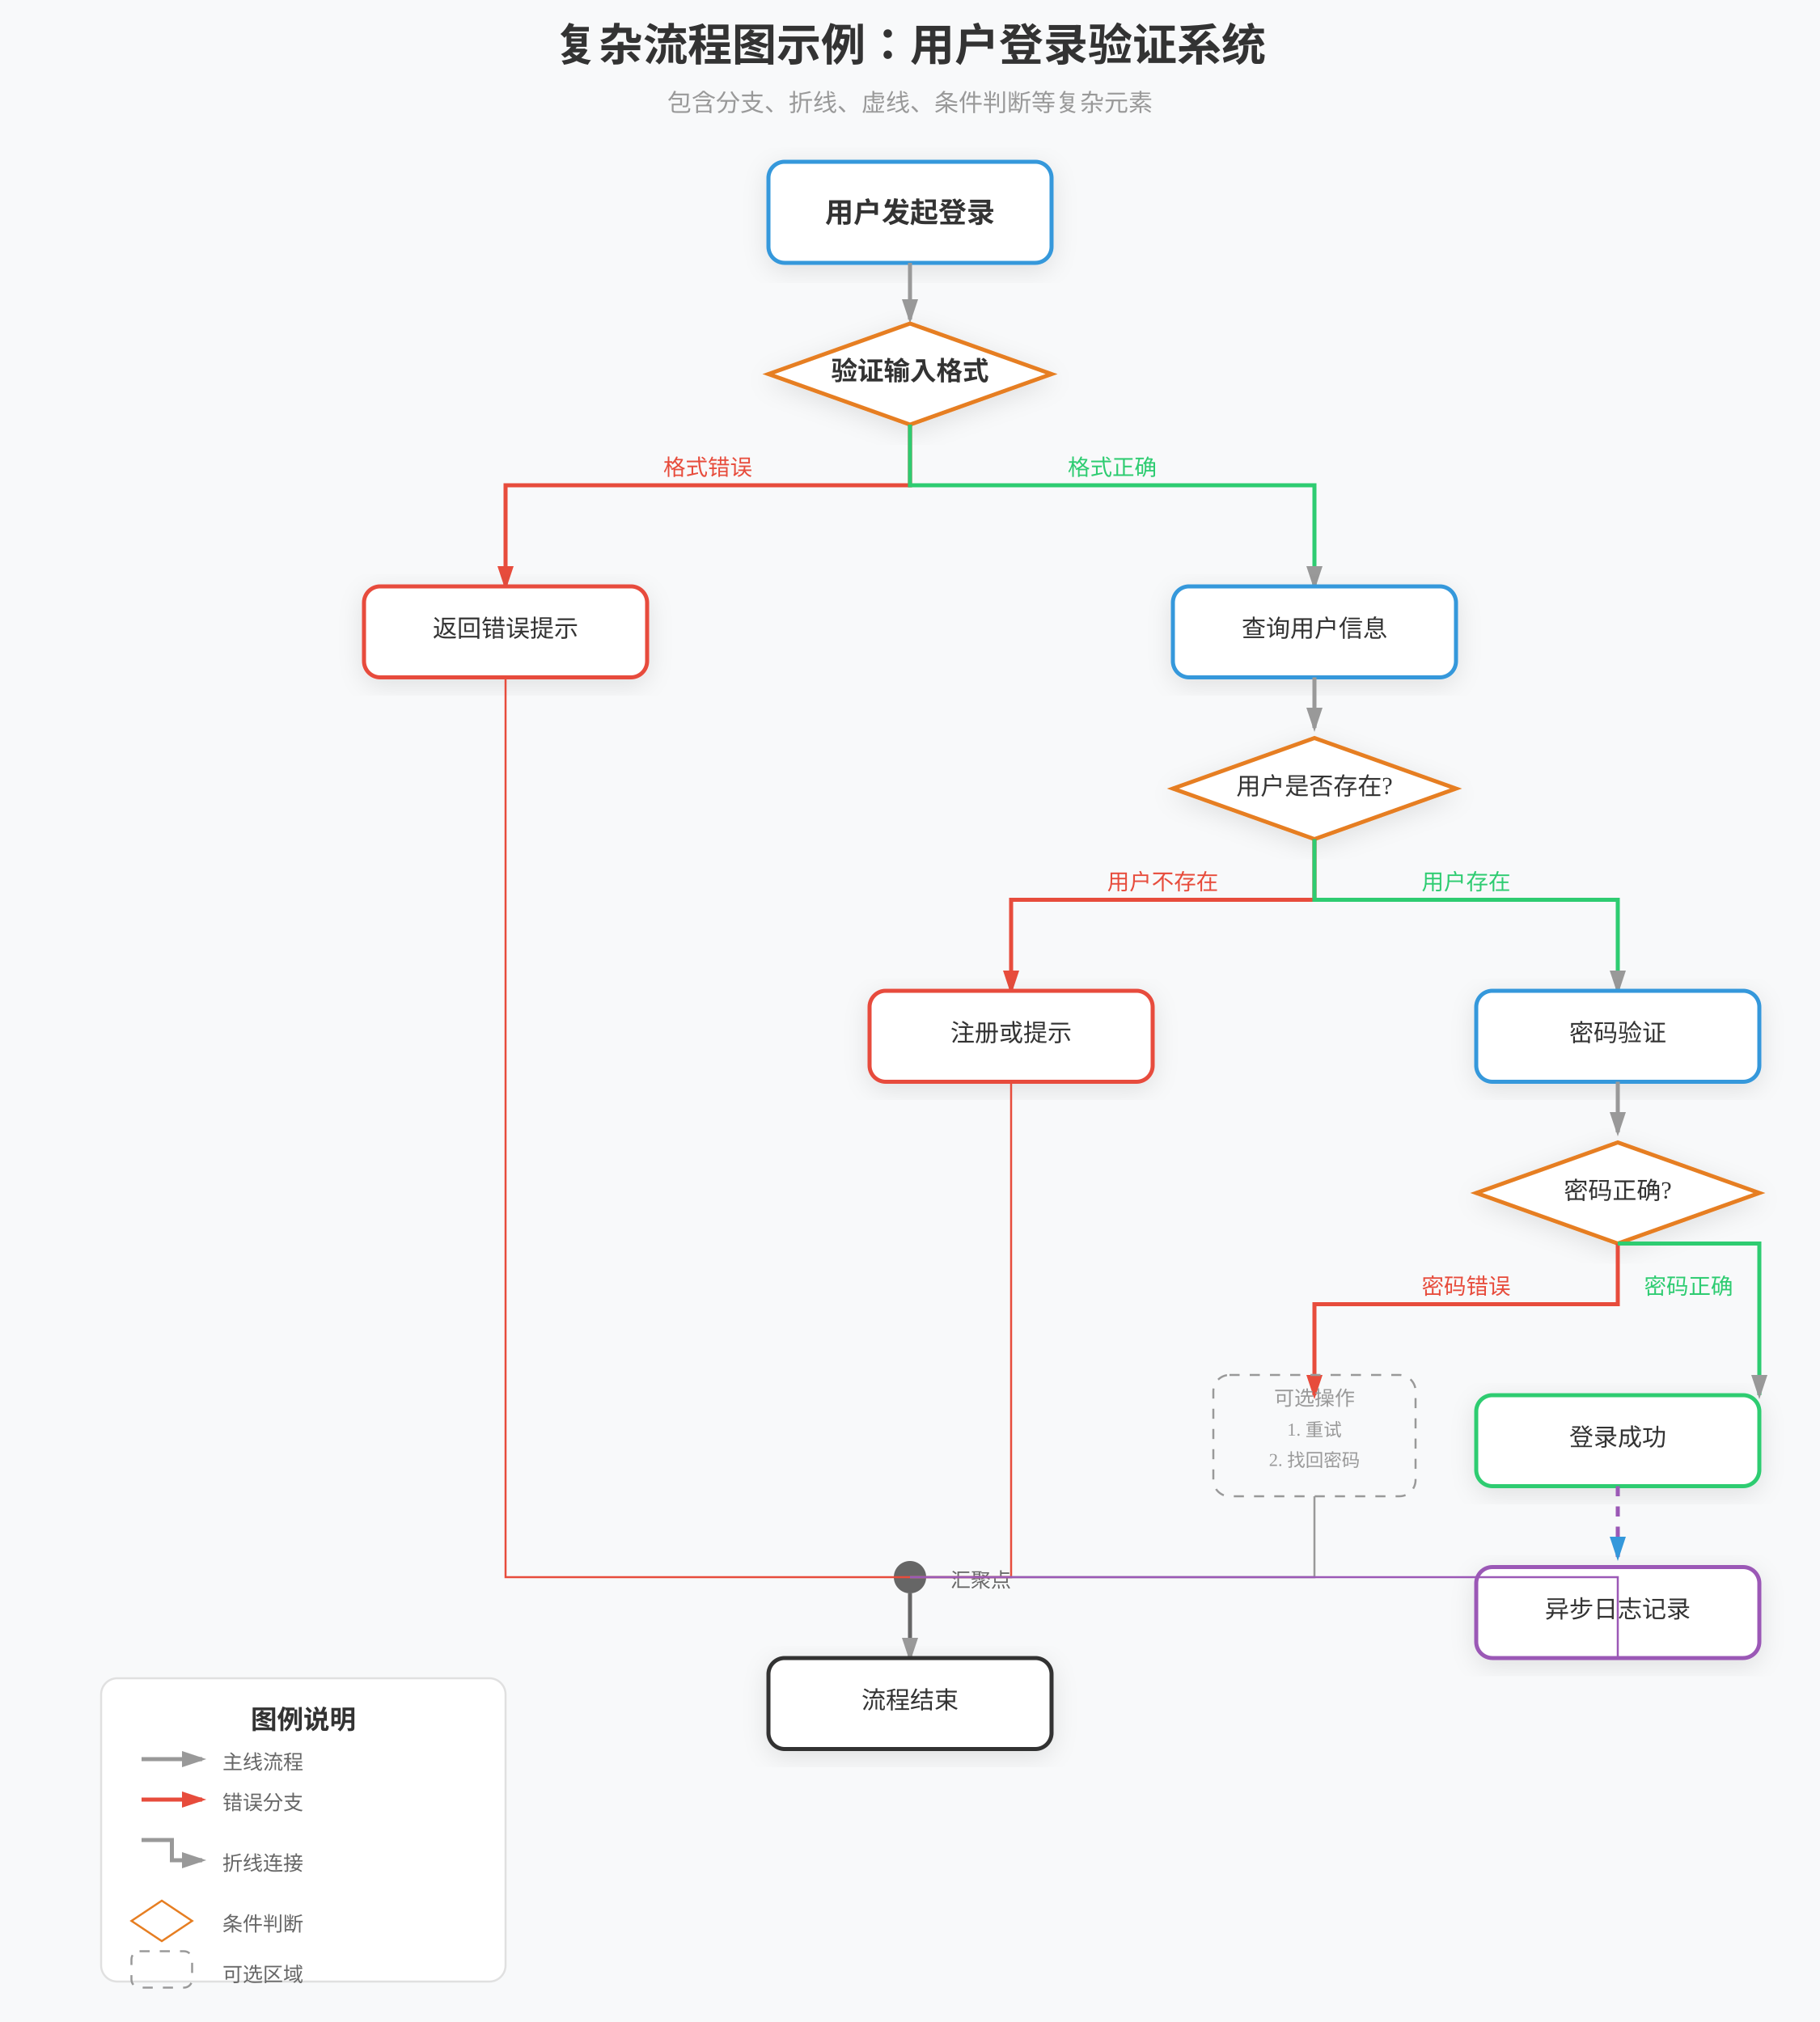
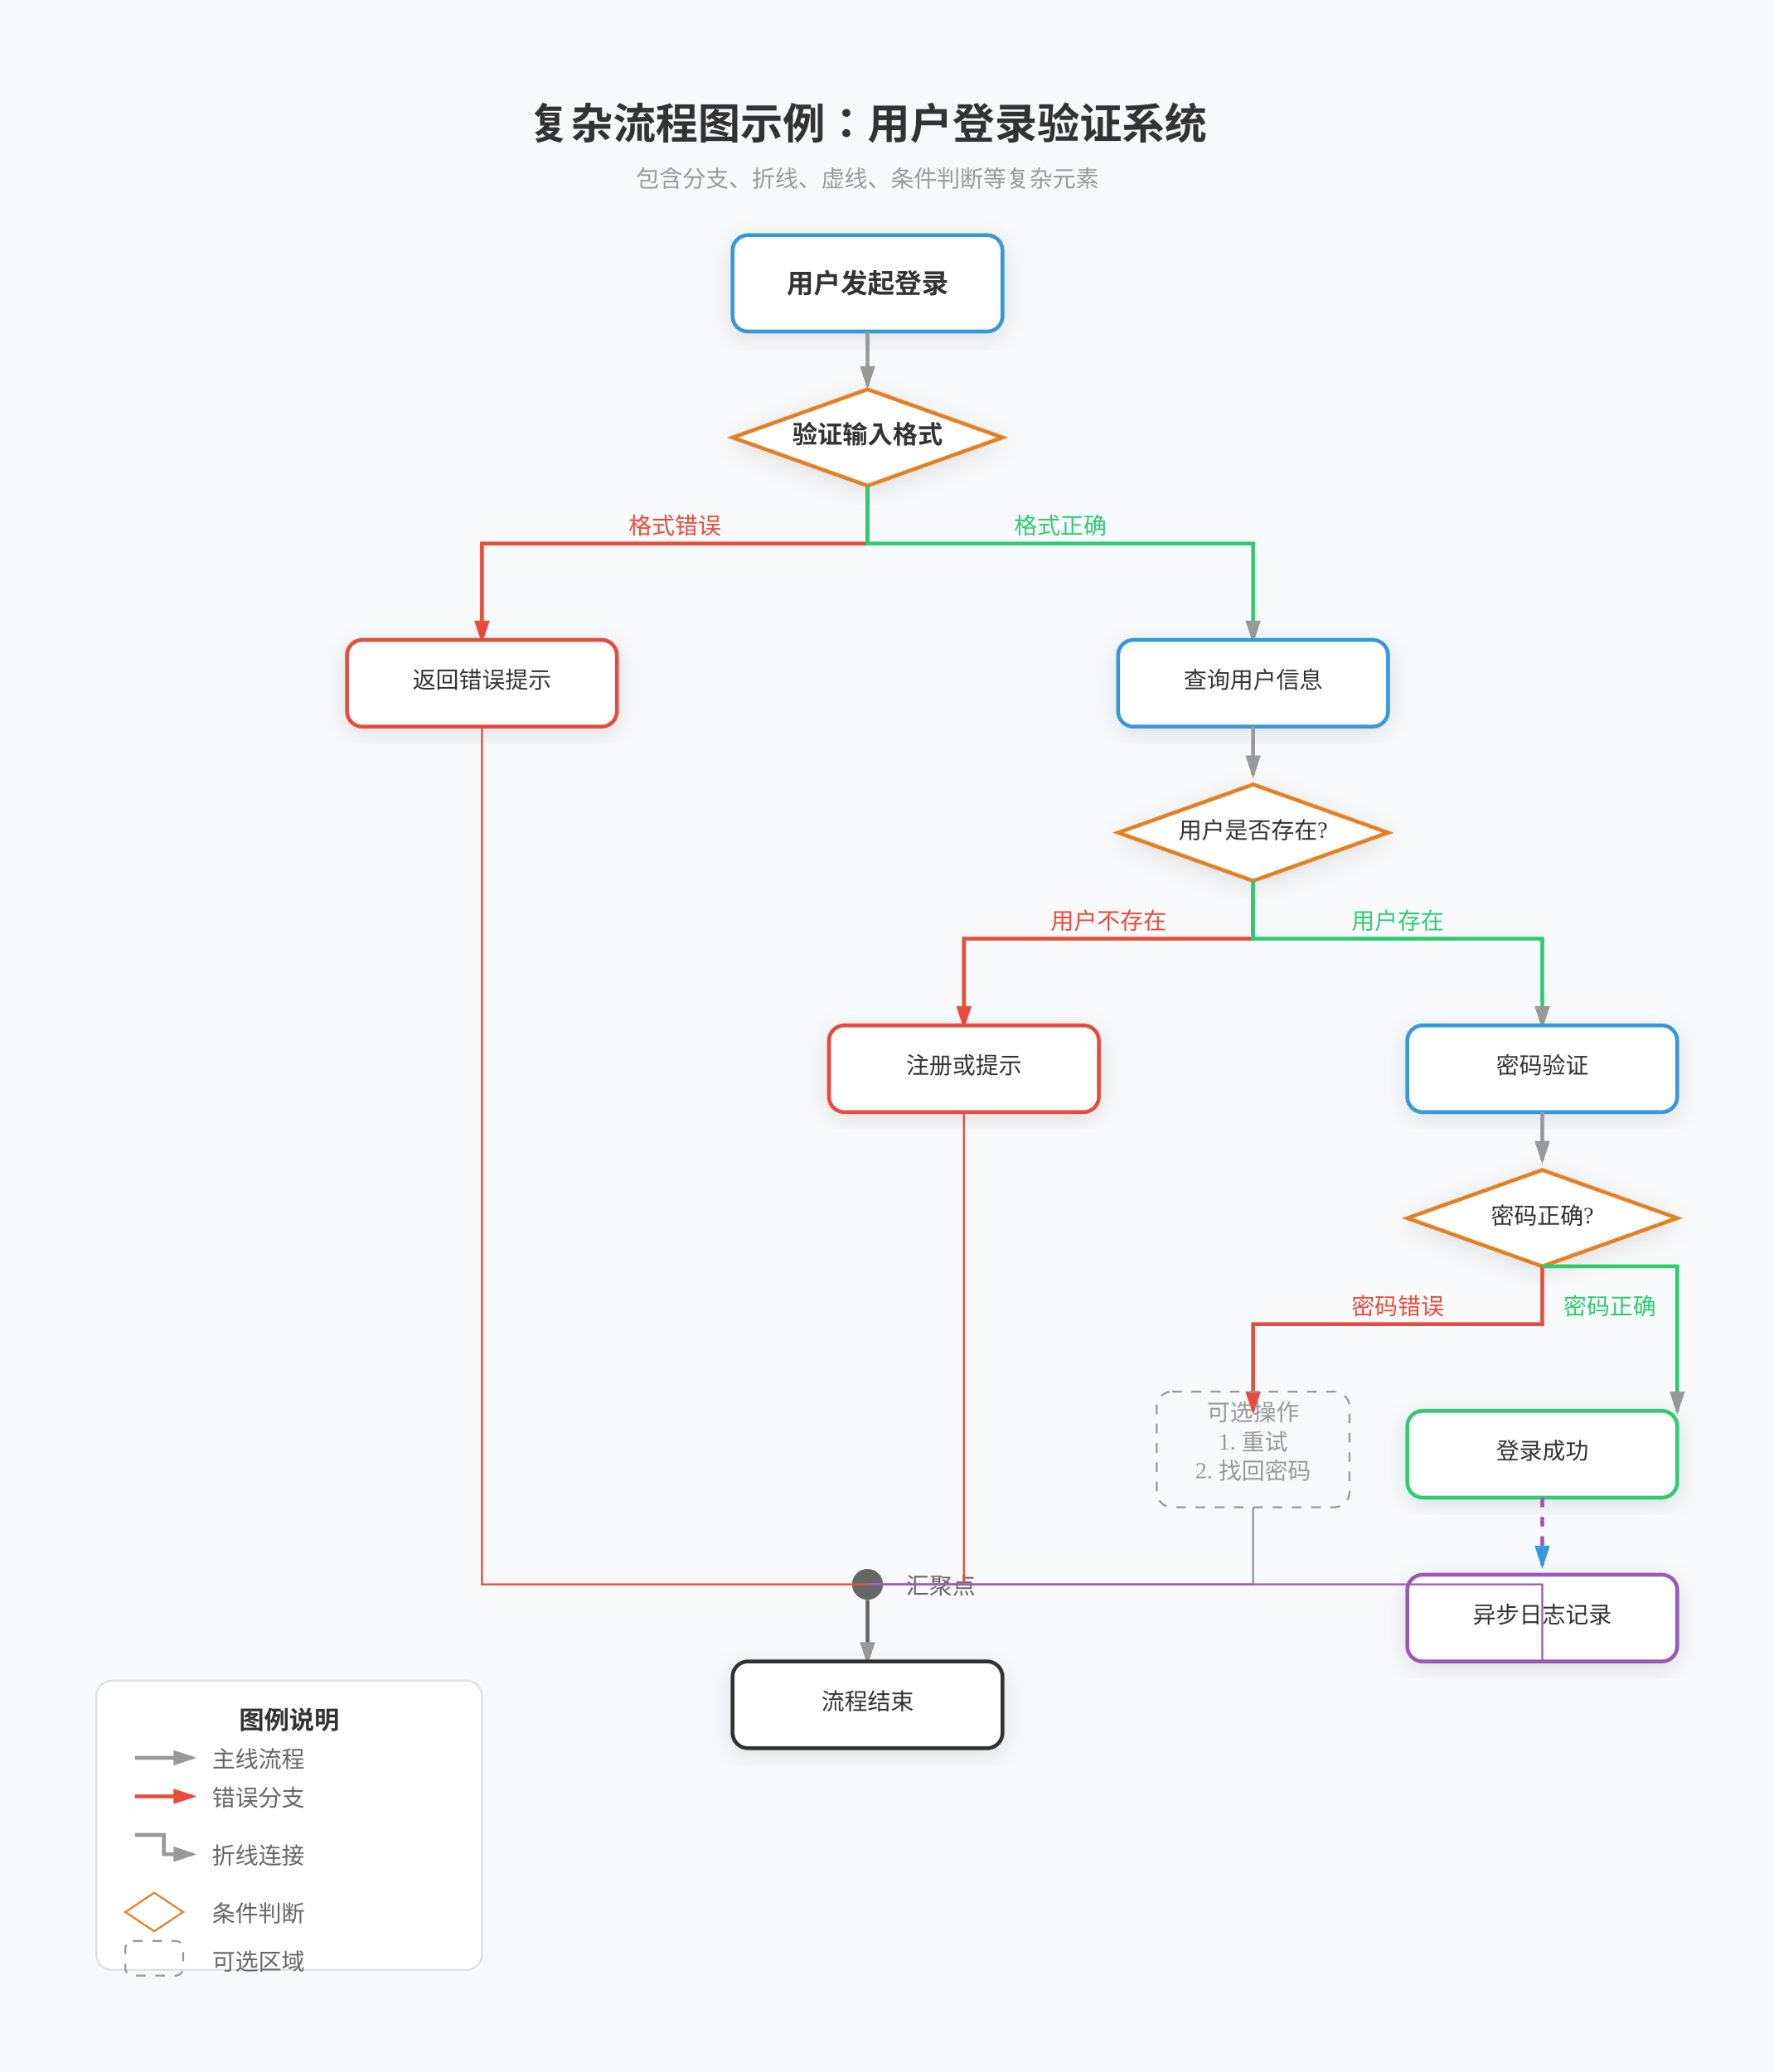
- <svg xmlns="http://www.w3.org/2000/svg" width="900" height="1000" viewBox="0 0 900 1000">
+ <svg xmlns="http://www.w3.org/2000/svg" width="920" height="1075" viewBox="0 0 920 1075" role="img" aria-labelledby="title desc">
  <defs>
    <filter id="shadow" x="-20%" y="-20%" width="140%" height="140%">
      <feDropShadow dx="0" dy="3" stdDeviation="6" flood-opacity="0.1" />
    </filter>
    <marker id="arrowhead" markerWidth="6" markerHeight="4" refX="5" refY="2" orient="auto">
      <polygon points="0 0, 6 2, 0 4" fill="#999999" />
    </marker>
    <marker id="arrowhead-blue" markerWidth="6" markerHeight="4" refX="5" refY="2" orient="auto">
      <polygon points="0 0, 6 2, 0 4" fill="#3498db" />
    </marker>
    <marker id="arrowhead-red" markerWidth="6" markerHeight="4" refX="5" refY="2" orient="auto">
      <polygon points="0 0, 6 2, 0 4" fill="#e74c3c" />
    </marker>
  </defs>
-   <rect width="900" height="1000" fill="#f8f9fa" />
-   <text x="450" y="30" text-anchor="middle" font-size="22" font-weight="bold" fill="#333333">复杂流程图示例：用户登录验证系统</text>
-   <text x="450" y="55" text-anchor="middle" font-size="12" fill="#999999">包含分支、折线、虚线、条件判断等复杂元素</text>
-   <g transform="translate(380, 80)">
-     <rect width="140" height="50" rx="8" fill="#fff" stroke="#3498db" stroke-width="2" filter="url(#shadow)" />
-     <text x="70" y="30" text-anchor="middle" font-size="14" font-weight="bold" fill="#333">用户发起登录</text>
-   </g>
-   <line x1="450" y1="130" x2="450" y2="158" stroke="#999999" stroke-width="2" marker-end="url(#arrowhead)" />
-   <g transform="translate(380, 160)">
-     <polygon points="70,0 140,25 70,50 0,25" fill="#fff" stroke="#e67e22" stroke-width="2" filter="url(#shadow)" />
-     <text x="70" y="28" text-anchor="middle" font-size="13" font-weight="bold" fill="#333">验证输入格式</text>
-   </g>
-   <path d="M 450 210 L 450 240 L 250 240 L 250 290" fill="none" stroke="#e74c3c" stroke-width="2" marker-end="url(#arrowhead-red)" />
-   <text x="350" y="235" text-anchor="middle" font-size="11" fill="#e74c3c">格式错误</text>
-   <g transform="translate(180, 290)">
-     <rect width="140" height="45" rx="8" fill="#fff" stroke="#e74c3c" stroke-width="2" filter="url(#shadow)" />
-     <text x="70" y="25" text-anchor="middle" font-size="12" fill="#333">返回错误提示</text>
-   </g>
-   <path d="M 450 210 L 450 240 L 650 240 L 650 290" fill="none" stroke="#2ecc71" stroke-width="2" marker-end="url(#arrowhead)" />
-   <text x="550" y="235" text-anchor="middle" font-size="11" fill="#2ecc71">格式正确</text>
-   <g transform="translate(580, 290)">
-     <rect width="140" height="45" rx="8" fill="#fff" stroke="#3498db" stroke-width="2" filter="url(#shadow)" />
-     <text x="70" y="25" text-anchor="middle" font-size="12" fill="#333">查询用户信息</text>
-   </g>
-   <line x1="650" y1="335" x2="650" y2="360" stroke="#999999" stroke-width="2" marker-end="url(#arrowhead)" />
-   <g transform="translate(580, 365)">
-     <polygon points="70,0 140,25 70,50 0,25" fill="#fff" stroke="#e67e22" stroke-width="2" filter="url(#shadow)" />
-     <text x="70" y="28" text-anchor="middle" font-size="12" fill="#333">用户是否存在?</text>
-   </g>
-   <path d="M 650 415 L 650 445 L 500 445 L 500 490" fill="none" stroke="#e74c3c" stroke-width="2" marker-end="url(#arrowhead-red)" />
-   <text x="575" y="440" text-anchor="middle" font-size="11" fill="#e74c3c">用户不存在</text>
-   <g transform="translate(430, 490)">
-     <rect width="140" height="45" rx="8" fill="#fff" stroke="#e74c3c" stroke-width="2" filter="url(#shadow)" />
-     <text x="70" y="25" text-anchor="middle" font-size="12" fill="#333">注册或提示</text>
-   </g>
-   <path d="M 650 415 L 650 445 L 800 445 L 800 490" fill="none" stroke="#2ecc71" stroke-width="2" marker-end="url(#arrowhead)" />
-   <text x="725" y="440" text-anchor="middle" font-size="11" fill="#2ecc71">用户存在</text>
-   <g transform="translate(730, 490)">
-     <rect width="140" height="45" rx="8" fill="#fff" stroke="#3498db" stroke-width="2" filter="url(#shadow)" />
-     <text x="70" y="25" text-anchor="middle" font-size="12" fill="#333">密码验证</text>
-   </g>
-   <line x1="800" y1="535" x2="800" y2="560" stroke="#999999" stroke-width="2" marker-end="url(#arrowhead)" />
-   <g transform="translate(730, 565)">
-     <polygon points="70,0 140,25 70,50 0,25" fill="#fff" stroke="#e67e22" stroke-width="2" filter="url(#shadow)" />
-     <text x="70" y="28" text-anchor="middle" font-size="12" fill="#333">密码正确?</text>
-   </g>
-   <path d="M 800 615 L 800 645 L 650 645 L 650 690" fill="none" stroke="#e74c3c" stroke-width="2" marker-end="url(#arrowhead-red)" />
-   <text x="725" y="640" text-anchor="middle" font-size="11" fill="#e74c3c">密码错误</text>
-   <rect x="600" y="680" width="100" height="60" rx="8" fill="none" stroke="#999999" stroke-width="1" stroke-dasharray="5,5" />
-   <text x="650" y="695" text-anchor="middle" font-size="10" fill="#999">可选操作</text>
-   <text x="650" y="710" text-anchor="middle" font-size="9" fill="#999">1. 重试</text>
-   <text x="650" y="725" text-anchor="middle" font-size="9" fill="#999">2. 找回密码</text>
-   <path d="M 800 615 L 870 615 L 870 690" fill="none" stroke="#2ecc71" stroke-width="2" marker-end="url(#arrowhead)" />
-   <text x="835" y="640" text-anchor="middle" font-size="11" fill="#2ecc71">密码正确</text>
-   <g transform="translate(730, 690)">
-     <rect width="140" height="45" rx="8" fill="#fff" stroke="#2ecc71" stroke-width="2" filter="url(#shadow)" />
-     <text x="70" y="25" text-anchor="middle" font-size="12" fill="#333">登录成功</text>
-   </g>
-   <line x1="800" y1="735" x2="800" y2="770" stroke="#9b59b6" stroke-width="2" stroke-dasharray="5,5" marker-end="url(#arrowhead-blue)" />
-   <g transform="translate(730, 775)">
-     <rect width="140" height="45" rx="8" fill="#fff" stroke="#9b59b6" stroke-width="2" filter="url(#shadow)" />
-     <text x="70" y="25" text-anchor="middle" font-size="12" fill="#333">异步日志记录</text>
-   </g>
-   <circle cx="450" cy="780" r="8" fill="#666" />
-   <text x="470" y="785" font-size="10" fill="#666">汇聚点</text>
-   <path d="M 250 335 L 250 780 L 450 780" fill="none" stroke="#e74c3c" stroke-width="1" />
-   <path d="M 500 535 L 500 780 L 450 780" fill="none" stroke="#e74c3c" stroke-width="1" />
-   <path d="M 650 740 L 650 780 L 450 780" fill="none" stroke="#999999" stroke-width="1" />
-   <path d="M 800 820 L 800 780 L 450 780" fill="none" stroke="#9b59b6" stroke-width="1" />
-   <line x1="450" y1="788" x2="450" y2="820" stroke="#666" stroke-width="2" marker-end="url(#arrowhead)" />
-   <g transform="translate(380, 820)">
-     <rect width="140" height="45" rx="8" fill="#fff" stroke="#333" stroke-width="2" filter="url(#shadow)" />
-     <text x="70" y="25" text-anchor="middle" font-size="12" fill="#333">流程结束</text>
-   </g>
-   <g transform="translate(50, 830)">
-     <rect width="200" height="150" rx="8" fill="#fff" stroke="#e0e0e0" stroke-width="1" />
-     <text x="100" y="25" text-anchor="middle" font-size="13" font-weight="bold" fill="#333">图例说明</text>
-     <line x1="20" y1="40" x2="50" y2="40" stroke="#999999" stroke-width="2" marker-end="url(#arrowhead)" />
-     <text x="60" y="45" font-size="10" fill="#666">主线流程</text>
-     <line x1="20" y1="60" x2="50" y2="60" stroke="#e74c3c" stroke-width="2" marker-end="url(#arrowhead-red)" />
-     <text x="60" y="65" font-size="10" fill="#666">错误分支</text>
-     <path d="M 20 80 L 35 80 L 35 90 L 50 90" fill="none" stroke="#999999" stroke-width="2" marker-end="url(#arrowhead)" />
-     <text x="60" y="95" font-size="10" fill="#666">折线连接</text>
-     <polygon points="30,110 45,120 30,130 15,120" fill="#fff" stroke="#e67e22" stroke-width="1" />
-     <text x="60" y="125" font-size="10" fill="#666">条件判断</text>
-     <rect x="15" y="135" width="30" height="18" rx="4" fill="none" stroke="#999" stroke-width="1" stroke-dasharray="5,5" />
-     <text x="60" y="150" font-size="10" fill="#666">可选区域</text>
+   <rect width="920" height="1075" fill="#f8f9fa" x="0" y="0" />
+   <g transform="translate(0 42)">
+     <text x="450" y="30" text-anchor="middle" font-size="22" font-weight="bold" fill="#333333">复杂流程图示例：用户登录验证系统</text>
+     <text x="450" y="55" text-anchor="middle" font-size="12" fill="#999999">包含分支、折线、虚线、条件判断等复杂元素</text>
+     <g transform="translate(380, 80)">
+       <rect width="140" height="50" rx="8" fill="#fff" stroke="#3498db" stroke-width="2" filter="url(#shadow)" />
+       <text x="70" y="30" text-anchor="middle" font-size="14" font-weight="bold" fill="#333">用户发起登录</text>
+     </g>
+     <line x1="450" y1="130" x2="450" y2="158" stroke="#999999" stroke-width="2" marker-end="url(#arrowhead)" />
+     <g transform="translate(380, 160)">
+       <polygon points="70,0 140,25 70,50 0,25" fill="#fff" stroke="#e67e22" stroke-width="2" filter="url(#shadow)" />
+       <text x="70" y="28" text-anchor="middle" font-size="13" font-weight="bold" fill="#333">验证输入格式</text>
+     </g>
+     <path d="M 450 210 L 450 240 L 250 240 L 250 290" fill="none" stroke="#e74c3c" stroke-width="2" marker-end="url(#arrowhead-red)" />
+     <text x="350" y="235" text-anchor="middle" font-size="12" fill="#e74c3c">格式错误</text>
+     <g transform="translate(180, 290)">
+       <rect width="140" height="45" rx="8" fill="#fff" stroke="#e74c3c" stroke-width="2" filter="url(#shadow)" />
+       <text x="70" y="25" text-anchor="middle" font-size="12" fill="#333">返回错误提示</text>
+     </g>
+     <path d="M 450 210 L 450 240 L 650 240 L 650 290" fill="none" stroke="#2ecc71" stroke-width="2" marker-end="url(#arrowhead)" />
+     <text x="550" y="235" text-anchor="middle" font-size="12" fill="#2ecc71">格式正确</text>
+     <g transform="translate(580, 290)">
+       <rect width="140" height="45" rx="8" fill="#fff" stroke="#3498db" stroke-width="2" filter="url(#shadow)" />
+       <text x="70" y="25" text-anchor="middle" font-size="12" fill="#333">查询用户信息</text>
+     </g>
+     <line x1="650" y1="335" x2="650" y2="360" stroke="#999999" stroke-width="2" marker-end="url(#arrowhead)" />
+     <g transform="translate(580, 365)">
+       <polygon points="70,0 140,25 70,50 0,25" fill="#fff" stroke="#e67e22" stroke-width="2" filter="url(#shadow)" />
+       <text x="70" y="28" text-anchor="middle" font-size="12" fill="#333">用户是否存在?</text>
+     </g>
+     <path d="M 650 415 L 650 445 L 500 445 L 500 490" fill="none" stroke="#e74c3c" stroke-width="2" marker-end="url(#arrowhead-red)" />
+     <text x="575" y="440" text-anchor="middle" font-size="12" fill="#e74c3c">用户不存在</text>
+     <g transform="translate(430, 490)">
+       <rect width="140" height="45" rx="8" fill="#fff" stroke="#e74c3c" stroke-width="2" filter="url(#shadow)" />
+       <text x="70" y="25" text-anchor="middle" font-size="12" fill="#333">注册或提示</text>
+     </g>
+     <path d="M 650 415 L 650 445 L 800 445 L 800 490" fill="none" stroke="#2ecc71" stroke-width="2" marker-end="url(#arrowhead)" />
+     <text x="725" y="440" text-anchor="middle" font-size="12" fill="#2ecc71">用户存在</text>
+     <g transform="translate(730, 490)">
+       <rect width="140" height="45" rx="8" fill="#fff" stroke="#3498db" stroke-width="2" filter="url(#shadow)" />
+       <text x="70" y="25" text-anchor="middle" font-size="12" fill="#333">密码验证</text>
+     </g>
+     <line x1="800" y1="535" x2="800" y2="560" stroke="#999999" stroke-width="2" marker-end="url(#arrowhead)" />
+     <g transform="translate(730, 565)">
+       <polygon points="70,0 140,25 70,50 0,25" fill="#fff" stroke="#e67e22" stroke-width="2" filter="url(#shadow)" />
+       <text x="70" y="28" text-anchor="middle" font-size="12" fill="#333">密码正确?</text>
+     </g>
+     <path d="M 800 615 L 800 645 L 650 645 L 650 690" fill="none" stroke="#e74c3c" stroke-width="2" marker-end="url(#arrowhead-red)" />
+     <text x="725" y="640" text-anchor="middle" font-size="12" fill="#e74c3c">密码错误</text>
+     <rect x="600" y="680" width="100" height="60" rx="8" fill="none" stroke="#999999" stroke-width="1" stroke-dasharray="5,5" />
+     <text x="650" y="695" text-anchor="middle" font-size="12" fill="#999">可选操作</text>
+     <text x="650" y="710" text-anchor="middle" font-size="12" fill="#999">1. 重试</text>
+     <text x="650" y="725" text-anchor="middle" font-size="12" fill="#999">2. 找回密码</text>
+     <path d="M 800 615 L 870 615 L 870 690" fill="none" stroke="#2ecc71" stroke-width="2" marker-end="url(#arrowhead)" />
+     <text x="835" y="640" text-anchor="middle" font-size="12" fill="#2ecc71">密码正确</text>
+     <g transform="translate(730, 690)">
+       <rect width="140" height="45" rx="8" fill="#fff" stroke="#2ecc71" stroke-width="2" filter="url(#shadow)" />
+       <text x="70" y="25" text-anchor="middle" font-size="12" fill="#333">登录成功</text>
+     </g>
+     <line x1="800" y1="735" x2="800" y2="770" stroke="#9b59b6" stroke-width="2" stroke-dasharray="5,5" marker-end="url(#arrowhead-blue)" />
+     <g transform="translate(730, 775)">
+       <rect width="140" height="45" rx="8" fill="#fff" stroke="#9b59b6" stroke-width="2" filter="url(#shadow)" />
+       <text x="70" y="25" text-anchor="middle" font-size="12" fill="#333">异步日志记录</text>
+     </g>
+     <circle cx="450" cy="780" r="8" fill="#666" />
+     <text x="470" y="785" font-size="12" fill="#666">汇聚点</text>
+     <path d="M 250 335 L 250 780 L 450 780" fill="none" stroke="#e74c3c" stroke-width="1" />
+     <path d="M 500 535 L 500 780 L 450 780" fill="none" stroke="#e74c3c" stroke-width="1" />
+     <path d="M 650 740 L 650 780 L 450 780" fill="none" stroke="#999999" stroke-width="1" />
+     <path d="M 800 820 L 800 780 L 450 780" fill="none" stroke="#9b59b6" stroke-width="1" />
+     <line x1="450" y1="788" x2="450" y2="820" stroke="#666" stroke-width="2" marker-end="url(#arrowhead)" />
+     <g transform="translate(380, 820)">
+       <rect width="140" height="45" rx="8" fill="#fff" stroke="#333" stroke-width="2" filter="url(#shadow)" />
+       <text x="70" y="25" text-anchor="middle" font-size="12" fill="#333">流程结束</text>
+     </g>
+     <g transform="translate(50, 830)">
+       <rect width="200" height="150" rx="8" fill="#fff" stroke="#e0e0e0" stroke-width="1" />
+       <text x="100" y="25" text-anchor="middle" font-size="13" font-weight="bold" fill="#333">图例说明</text>
+       <line x1="20" y1="40" x2="50" y2="40" stroke="#999999" stroke-width="2" marker-end="url(#arrowhead)" />
+       <text x="60" y="45" font-size="12" fill="#666">主线流程</text>
+       <line x1="20" y1="60" x2="50" y2="60" stroke="#e74c3c" stroke-width="2" marker-end="url(#arrowhead-red)" />
+       <text x="60" y="65" font-size="12" fill="#666">错误分支</text>
+       <path d="M 20 80 L 35 80 L 35 90 L 50 90" fill="none" stroke="#999999" stroke-width="2" marker-end="url(#arrowhead)" />
+       <text x="60" y="95" font-size="12" fill="#666">折线连接</text>
+       <polygon points="30,110 45,120 30,130 15,120" fill="#fff" stroke="#e67e22" stroke-width="1" />
+       <text x="60" y="125" font-size="12" fill="#666">条件判断</text>
+       <rect x="15" y="135" width="30" height="18" rx="4" fill="none" stroke="#999" stroke-width="1" stroke-dasharray="5,5" />
+       <text x="60" y="150" font-size="12" fill="#666">可选区域</text>
+     </g>
  </g>
</svg>
